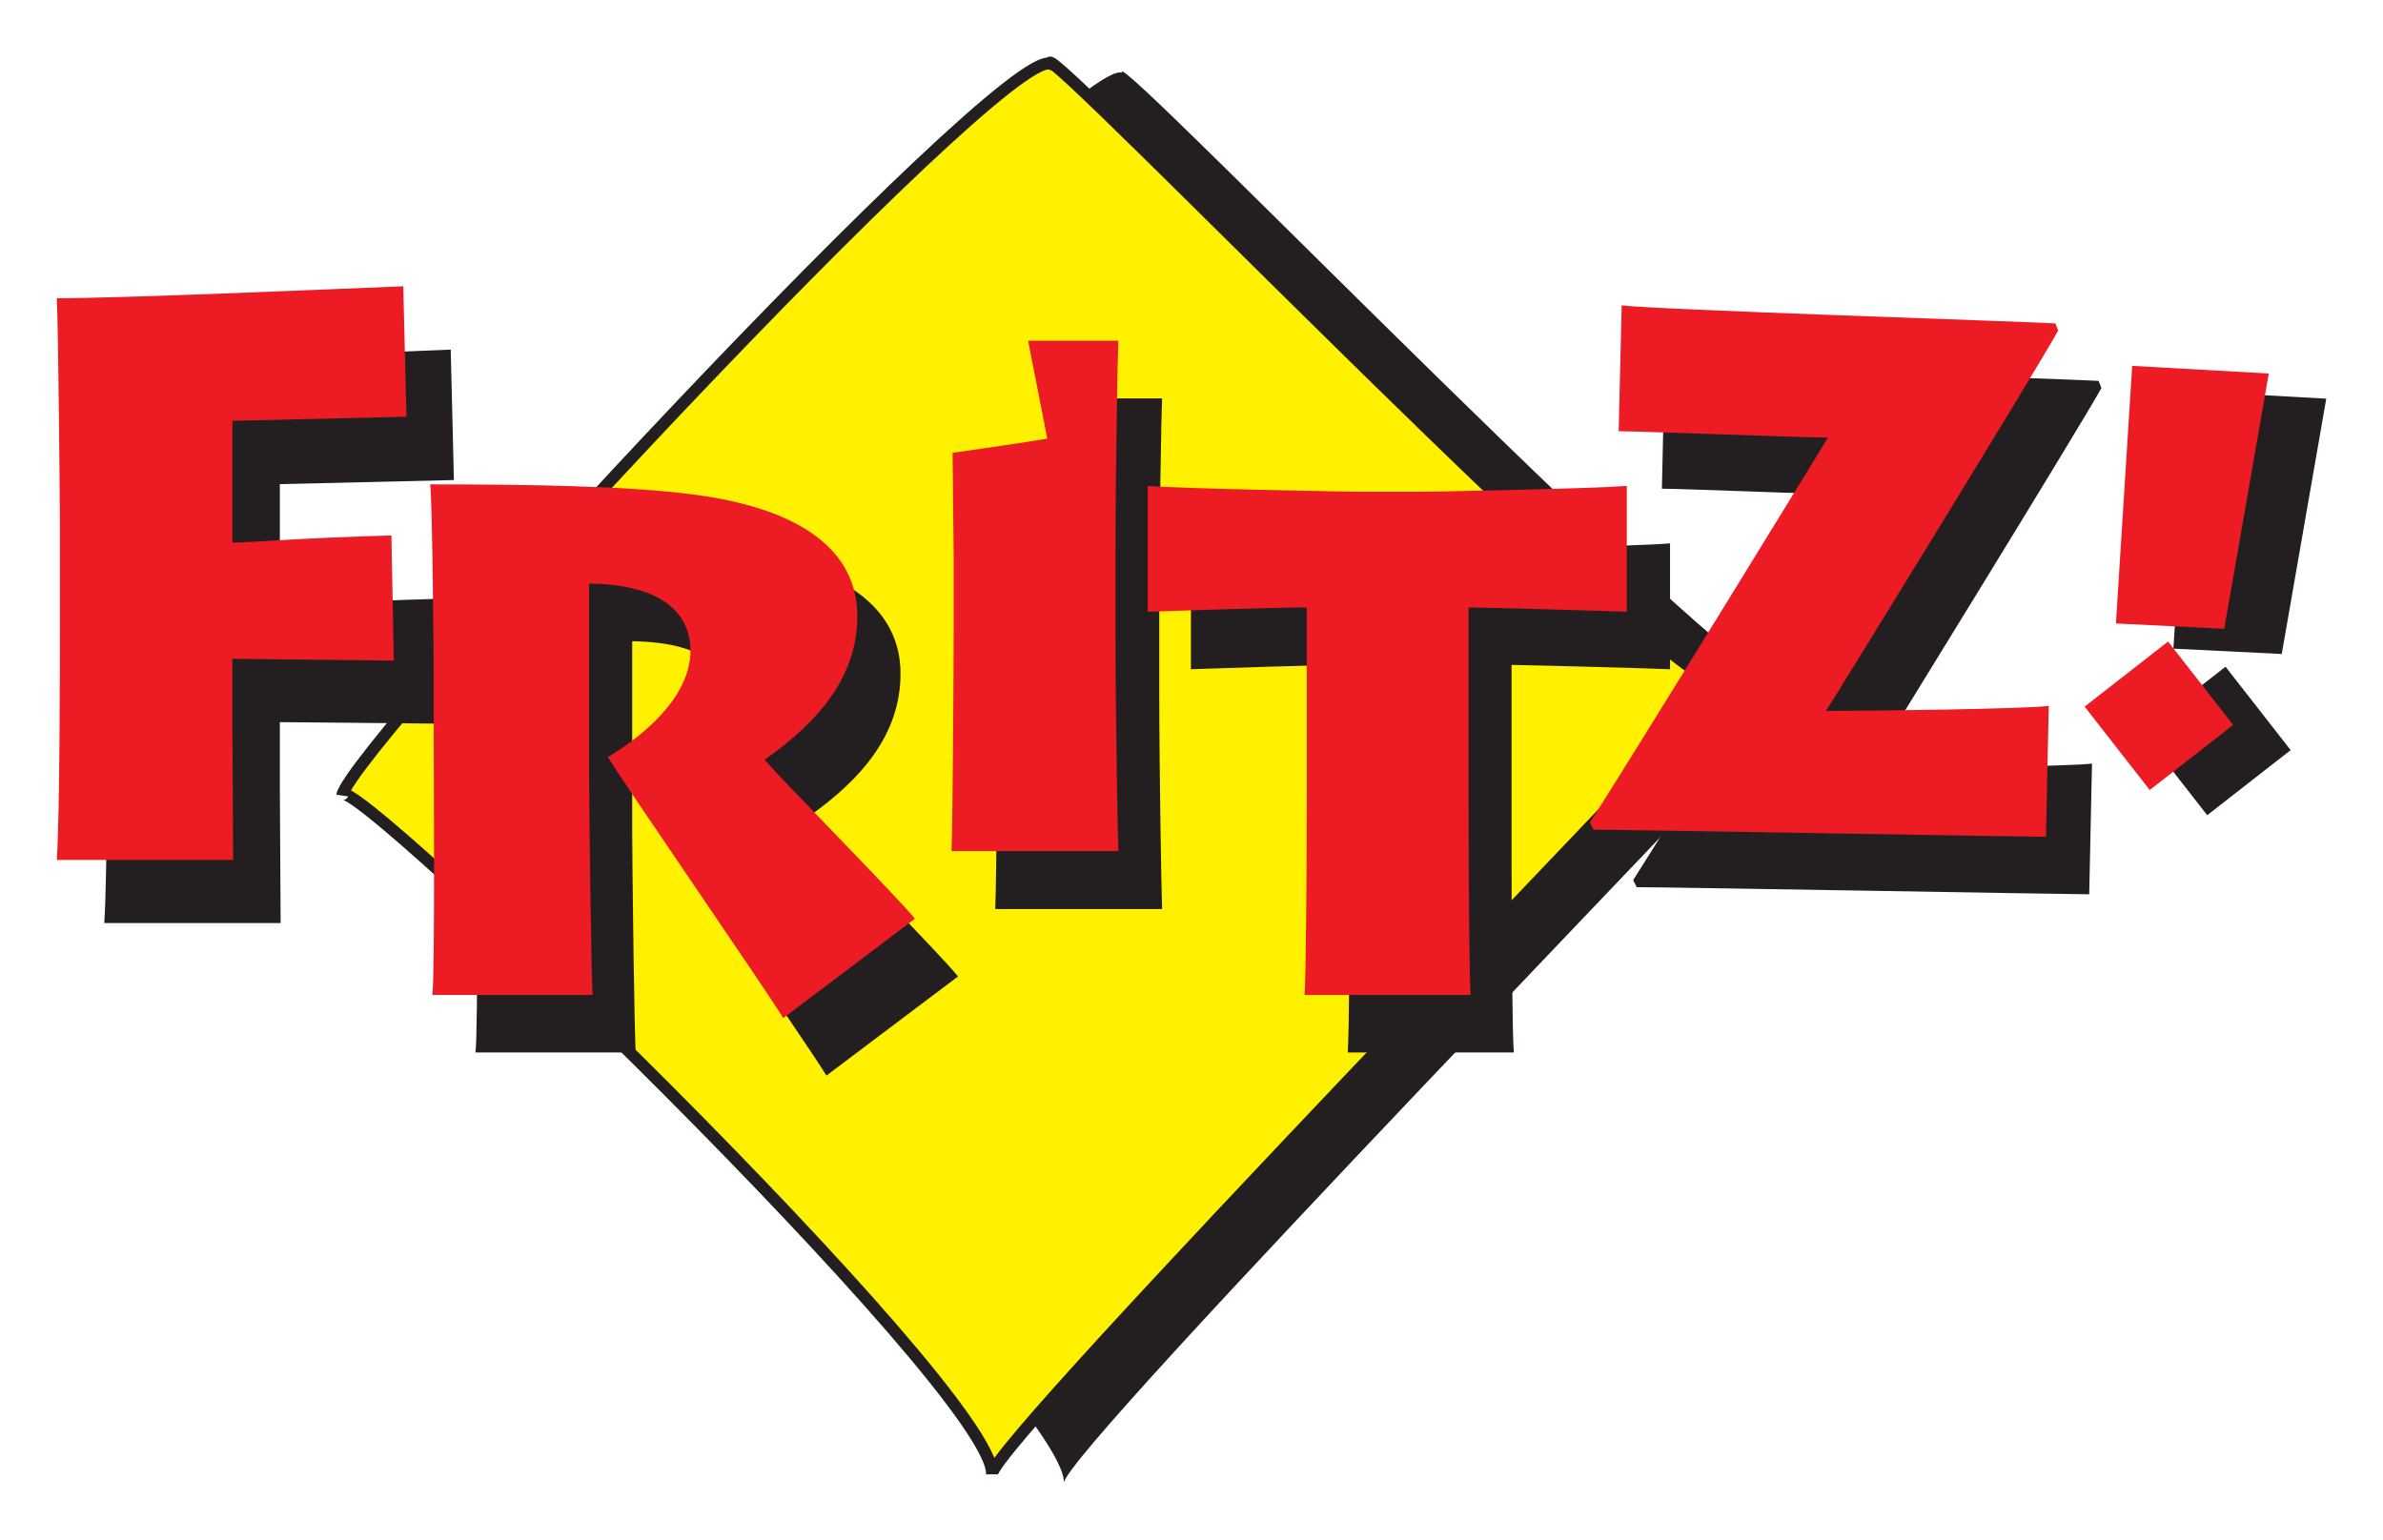
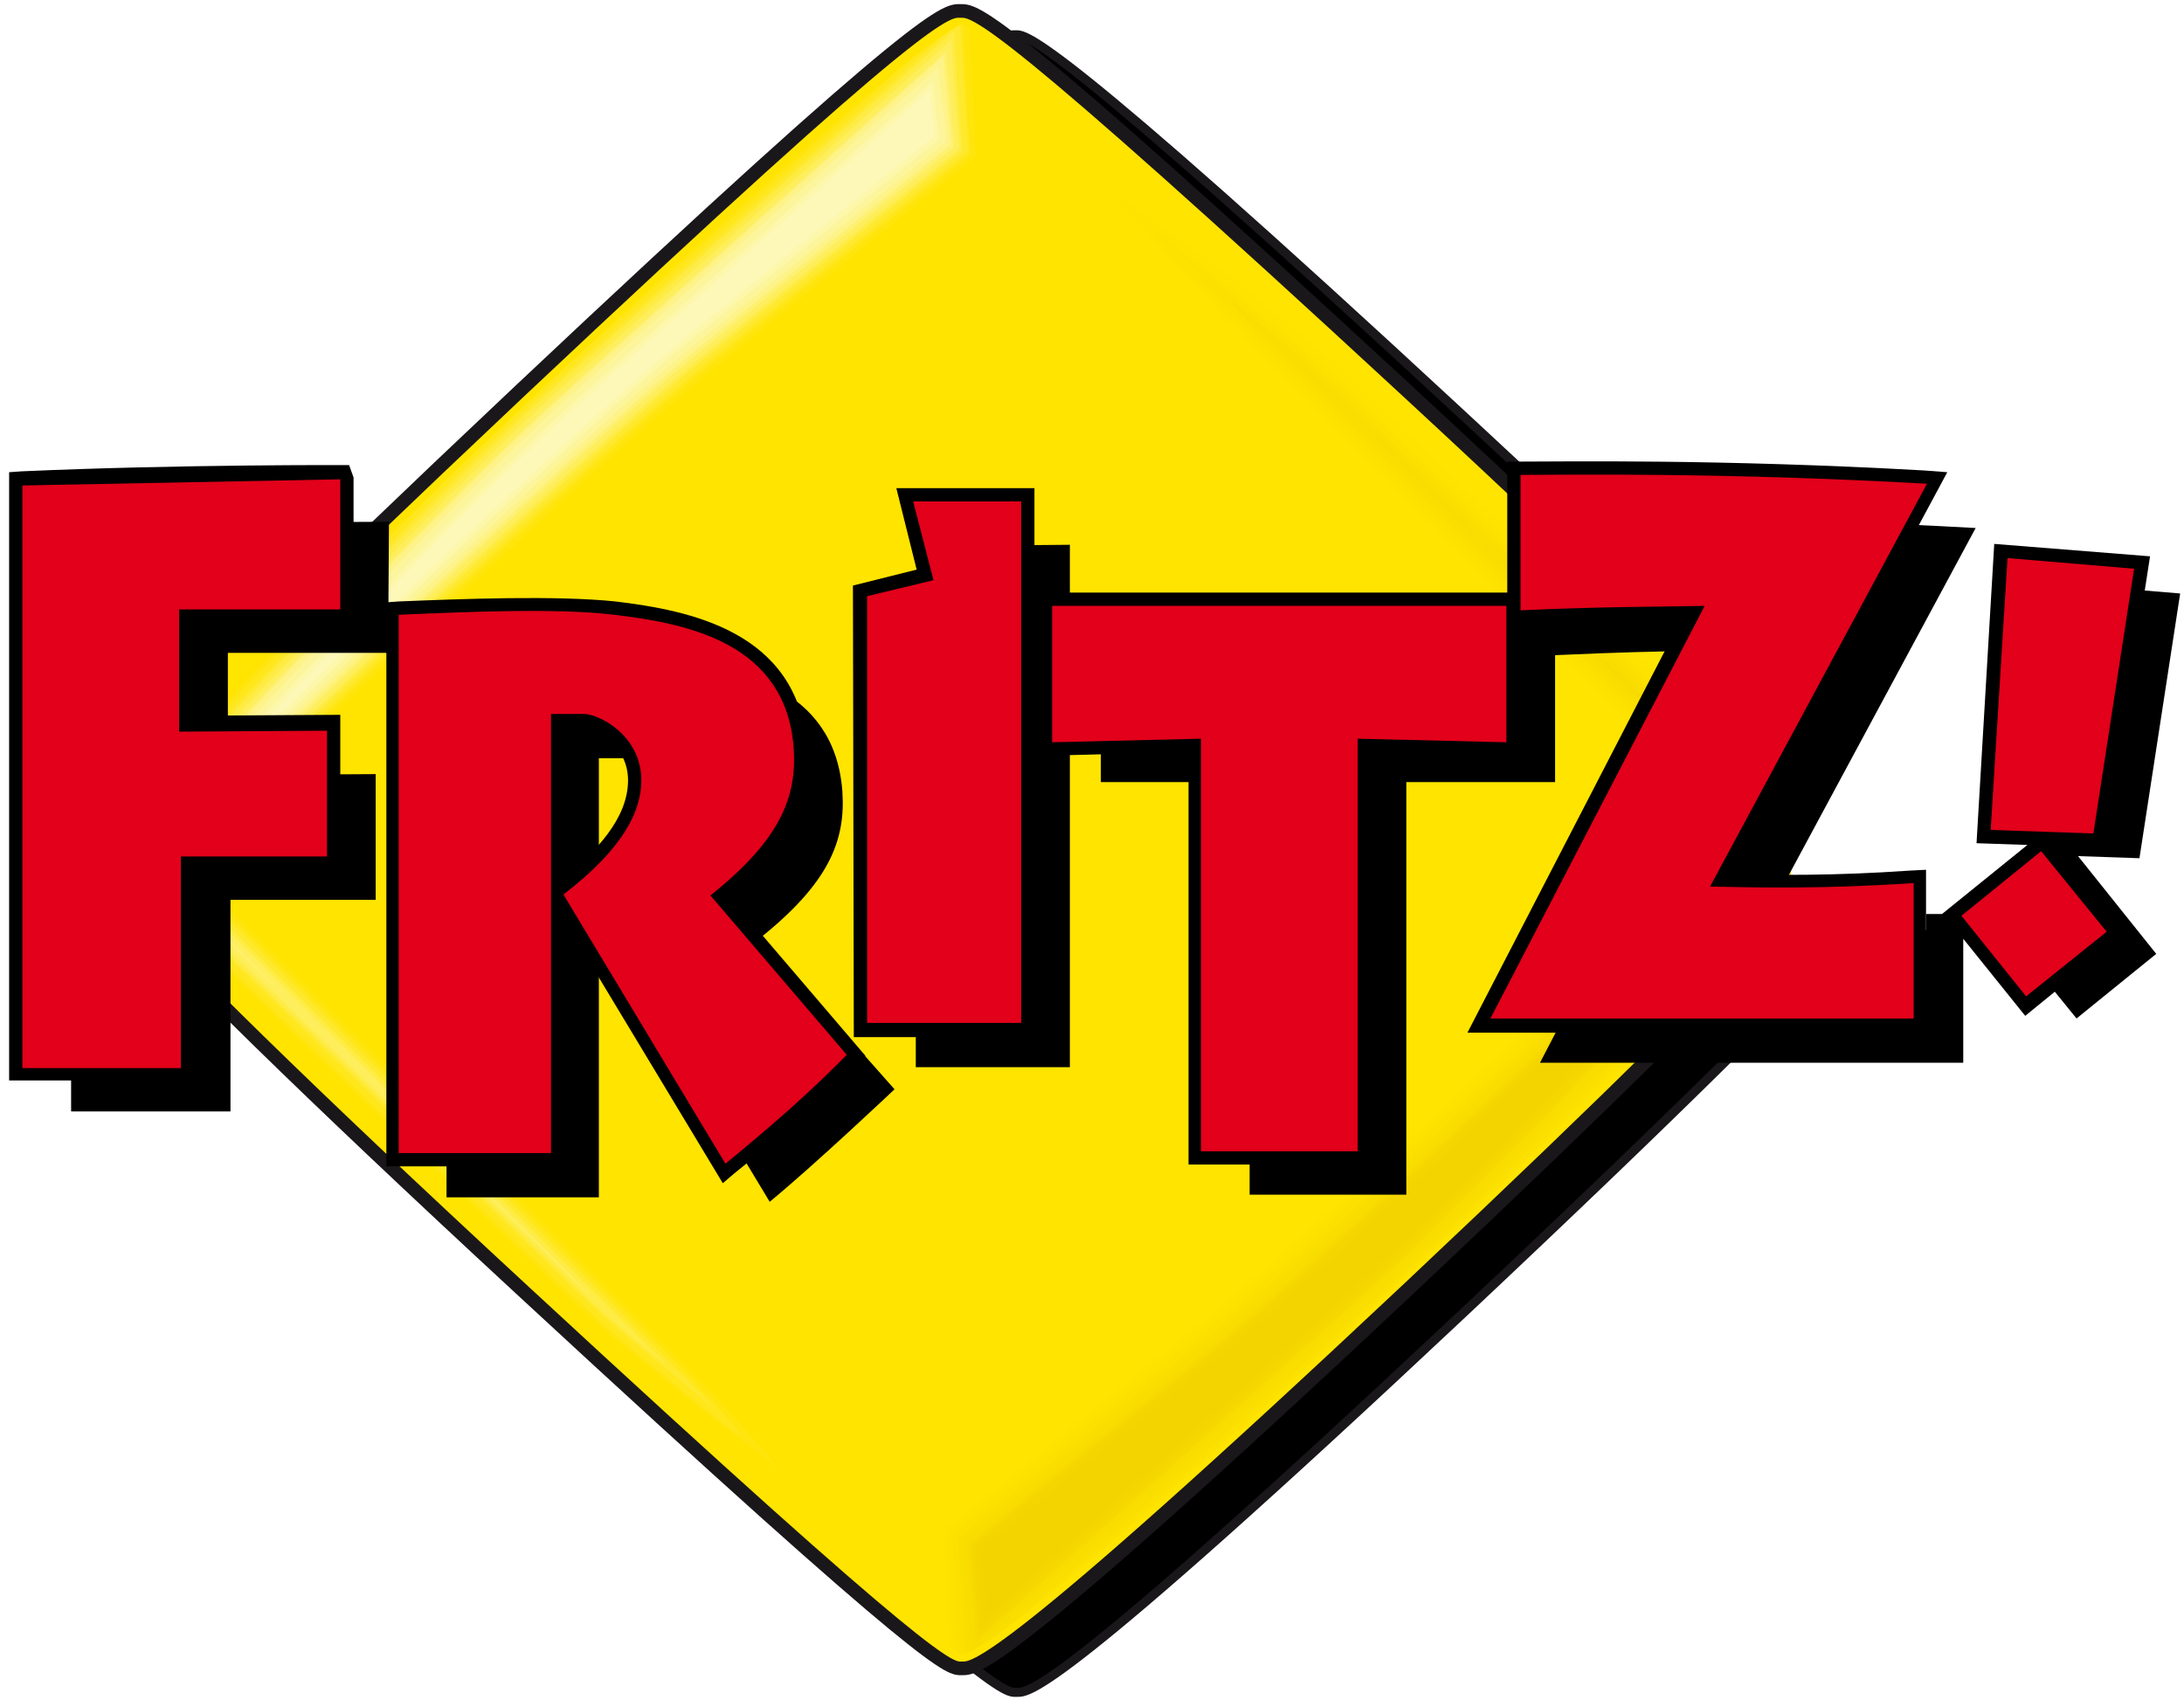
- <svg xmlns="http://www.w3.org/2000/svg" id="svg23104" width="744.094" height="480.827" version="1.0">
-   <g id="layer1" transform="translate(-1076.764,1348.819)">
-     <g id="g9928" transform="matrix(5.295156,0,0,5.295156,906.5977,-5063.316)">
-       <path style="fill:#231f20;fill-rule:nonzero;stroke:none" id="path9489" d="M 98.3,705.777 C 97.367,703.722 136.031,744.009 138.056,742.299 C 137.681,743.199 94.786,787.205 94.875,788.96 C 95.05,784.011 56.69,747.068 56.561,748.898 C 57.206,745.974 95.337,704.847 98.3,705.777" />
-       <path style="fill:#fff100;fill-rule:nonzero;stroke:none" id="path9491" d="M 94.062,705.252 C 93.127,703.197 131.787,743.484 133.812,741.774 C 133.452,742.674 90.546,786.68 90.634,788.435 C 90.811,783.486 52.45,746.558 52.321,748.388 C 52.966,745.464 91.096,704.322 94.062,705.252" />
-       <path style="fill:none;stroke:#231f20;stroke-width:.703;stroke-linecap:butt;stroke-linejoin:miter;stroke-miterlimit:4;stroke-dasharray:none" id="path9493" d="M 94.062,705.252 C 93.127,703.197 131.787,743.484 133.812,741.774 C 133.452,742.674 90.546,786.68 90.634,788.435 C 90.811,783.486 52.45,746.558 52.321,748.388 C 52.966,745.464 91.096,704.322 94.062,705.252 z" />
-       <path style="fill:#231f20;fill-rule:nonzero;stroke:none" id="path9495" d="M 169.314,725.005 L 166.689,740.064 L 160.3,739.749 L 161.26,724.555 L 169.314,725.005 z M 158.455,744.654 L 163.374,740.814 L 167.214,745.734 L 162.294,749.573 L 158.455,744.654" />
-       <path style="fill:#231f20;fill-rule:nonzero;stroke:none" id="path9497" d="M 38.284,755.933 C 38.468,753.458 38.468,743.484 38.468,742.359 L 38.468,736.164 C 38.468,735.414 38.375,724.165 38.284,722.815 C 42.105,722.815 53.817,722.305 58.715,722.11 L 58.903,729.805 L 48.639,730.045 L 48.639,737.229 C 49.665,737.229 52.791,736.944 58.016,736.809 L 58.156,744.174 L 48.639,744.084 L 48.639,748.058 C 48.639,748.793 48.685,755.288 48.685,755.933 L 38.284,755.933" />
-       <path style="fill:#231f20;fill-rule:nonzero;stroke:none" id="path9499" d="M 69.417,750.593 C 69.417,752.198 69.544,762.937 69.63,763.567 L 60.172,763.567 C 60.343,762.547 60.257,749.108 60.257,748.208 L 60.257,744.744 C 60.257,743.469 60.172,734.259 60.046,733.464 C 65.856,733.464 71.749,733.539 75.566,734.049 C 81.845,734.859 85.239,737.319 85.239,741.219 C 85.239,744.699 83.075,747.368 79.768,749.693 C 81.04,751.148 87.53,757.718 88.632,759.083 L 80.87,764.932 C 79.895,763.312 71.667,751.403 70.521,749.528 C 72.388,748.433 75.4,746.094 75.4,743.259 C 75.4,741.264 73.999,739.359 69.417,739.314 L 69.417,750.593" />
-       <path style="fill:#231f20;fill-rule:nonzero;stroke:none" id="path9501" d="M 111.609,763.567 C 111.694,762.472 111.736,756.443 111.736,751.823 L 111.736,740.709 C 109.701,740.709 103.679,740.919 102.363,740.964 L 102.363,733.539 C 104.271,733.719 114.325,733.884 114.792,733.884 L 118.483,733.884 C 119.293,733.884 128.532,733.719 130.617,733.539 L 130.617,740.964 C 129.807,740.919 121.963,740.709 121.273,740.709 L 121.273,752.498 C 121.273,756.878 121.318,762.727 121.408,763.567 L 111.609,763.567" />
-       <path style="fill:#231f20;fill-rule:nonzero;stroke:none" id="path9503" d="M 130.302,722.89 C 132.222,723.16 153.895,723.835 155.89,723.955 L 156.055,724.375 C 154.99,726.34 142.856,746.049 142.361,746.813 C 144.851,746.813 154.315,746.693 155.5,746.528 L 155.335,754.238 C 154.27,754.238 130.527,753.818 128.652,753.818 L 128.442,753.398 C 130.392,750.383 141.551,732.235 142.481,730.705 C 141.041,730.705 131.367,730.315 130.137,730.315 L 130.302,722.89" />
-       <path style="fill:#ec1b24;fill-rule:nonzero;stroke:none" id="path9505" d="M 35.482,752.213 C 35.669,749.738 35.669,739.749 35.669,738.624 L 35.669,732.43 C 35.669,731.68 35.576,720.43 35.482,719.081 C 39.307,719.081 51.019,718.571 55.916,718.376 L 56.105,726.07 L 45.84,726.31 L 45.84,733.494 C 46.866,733.494 49.993,733.209 55.217,733.074 L 55.358,740.454 L 45.84,740.349 L 45.84,744.324 C 45.84,745.074 45.887,751.553 45.887,752.213 L 35.482,752.213" />
-       <path style="fill:#ec1b24;fill-rule:nonzero;stroke:none" id="path9507" d="M 66.875,747.203 C 66.875,748.808 67.002,759.548 67.086,760.177 L 57.628,760.177 C 57.797,759.158 57.712,745.719 57.712,744.819 L 57.712,741.354 C 57.712,740.079 57.628,730.87 57.502,730.06 C 63.312,730.06 69.207,730.15 73.024,730.66 C 79.301,731.47 82.692,733.929 82.692,737.829 C 82.692,741.309 80.531,743.979 77.222,746.303 C 78.496,747.758 84.984,754.328 86.088,755.678 L 78.325,761.542 C 77.35,759.922 69.121,747.998 67.977,746.139 C 69.843,745.044 72.853,742.704 72.853,739.869 C 72.853,737.874 71.454,735.969 66.875,735.909 L 66.875,747.203" />
-       <path style="fill:#231f20;fill-rule:nonzero;stroke:none" id="path9509" d="M 90.891,731.605 C 92.799,731.335 94.92,731.05 96.475,730.765 L 95.344,724.99 L 100.664,724.99 C 100.622,725.755 100.496,732.625 100.496,737.724 L 100.496,742.299 C 100.496,746.543 100.622,754.133 100.664,755.108 L 90.825,755.108 C 90.909,753.248 90.952,743.319 90.952,742.209 L 90.952,737.634 C 90.952,737.274 90.922,734.484 90.891,731.605" />
-       <path style="fill:#ec1b24;fill-rule:nonzero;stroke:none" id="path9511" d="M 109.063,760.177 C 109.149,759.083 109.194,753.053 109.194,748.433 L 109.194,737.319 C 107.156,737.319 101.134,737.529 99.817,737.574 L 99.817,730.15 C 101.726,730.315 111.78,730.495 112.248,730.495 L 115.933,730.495 C 116.743,730.495 125.982,730.315 128.067,730.15 L 128.067,737.574 C 127.257,737.529 119.413,737.319 118.738,737.319 L 118.738,749.108 C 118.738,753.473 118.783,759.338 118.858,760.177 L 109.063,760.177" />
-       <path style="fill:#ec1b24;fill-rule:nonzero;stroke:none" id="path9513" d="M 127.767,719.5 C 129.672,719.755 151.345,720.445 153.34,720.565 L 153.505,720.985 C 152.455,722.935 140.321,742.659 139.811,743.424 C 142.316,743.424 151.765,743.304 152.95,743.124 L 152.785,750.848 C 151.735,750.848 127.977,750.428 126.102,750.428 L 125.892,749.993 C 127.857,746.993 139.001,728.83 139.931,727.3 C 138.491,727.3 128.817,726.925 127.587,726.925 L 127.767,719.5" />
-       <path style="fill:#ec1b24;fill-rule:nonzero;stroke:none" id="path9515" d="M 88.31,728.2 C 90.217,727.915 92.341,727.63 93.894,727.36 L 92.763,721.585 L 98.086,721.585 C 98.042,722.35 97.916,729.22 97.916,734.304 L 97.916,738.894 C 97.916,743.124 98.042,750.728 98.086,751.688 L 88.245,751.688 C 88.329,749.828 88.373,739.899 88.373,738.804 L 88.373,734.229 C 88.373,733.869 88.341,731.08 88.31,728.2" />
-       <path style="fill:#ec1b24;fill-rule:nonzero;stroke:none" id="path9517" d="M 165.924,723.52 L 163.299,738.579 L 156.91,738.264 L 157.87,723.07 L 165.924,723.52 z M 155.065,743.169 L 159.985,739.329 L 163.824,744.249 L 158.905,748.088 L 155.065,743.169" />
+ <svg xmlns="http://www.w3.org/2000/svg" version="1.1" id="svg2" xml:space="preserve" width="246.667" height="192" viewBox="0 0 246.667 192">
+   <defs id="defs6">
+     <clipPath clipPathUnits="userSpaceOnUse" id="clipPath26">
+       <path d="m 813.98,1419.49 c 0,0.74 0,0.74 0,0 0,0.74 0,0.74 0,0 0.79,0 1.532,0 1.532,0 0,0 0,0 -0.742,0 2.218,0 -2.27,0 -0.79,0 z M 1518.24,771.48 C 1476.99,818.012 1388.52,912.5 1186.02,1100 879.262,1385 823.012,1415.74 814.77,1419.49 806.48,1416.48 751.02,1385.74 448.75,1100.74 295,956.02 185.512,848.75 123.238,782.73 96.25,754.262 77.5,731.762 75.231,729.488 81.25,718.98 123.98,657.5 453.238,353.012 594.262,222.5 697.73,130.23 762.27,77.731 c 8.98,-7.5 51.71,-39.719 51.71,-39.719 h 1.532 C 820,38.75 868.75,56.762 1188.24,357.5 c 196.53,185.23 285,279.77 328.52,326.988 z M 72.269,722.73 c 1.48,2.27 1.48,3.75 1.48,5.282 0,0.738 -1.48,-5.282 -1.48,-5.282 z" id="path24" />
+     </clipPath>
+     <clipPath clipPathUnits="userSpaceOnUse" id="clipPath32">
+       <path d="M 70,30 H 1520 V 1430 H 70 Z" id="path30" />
+     </clipPath>
+   </defs>
+   <g id="g8" transform="matrix(1.333333,0,0,-1.333333,0,192)">
+     <g id="g10" transform="scale(0.1)">
+       <path d="m 1461.25,676.25 71.25,128.98 c -53.98,56.25 -143.24,144.032 -293.24,282.78 -349.49,323.98 -370.51,322.5 -378.748,322.5 -9.032,0 -25.512,5.97 -373.524,-321.76 C 96.25,720.512 109.77,708.52 109.77,708.52 c 0,0 -12.04,-20.282 381.71,-384.032 C 844.77,-2.5 851.48,6.48 861.25,6.48 c 9.77,0 30.738,-5.23 379.49,322.5 188.24,177.04 281.99,271.532 327.78,321.758 z" style="fill:#000000;fill-opacity:1;fill-rule:nonzero;stroke:none" id="path12" />
+       <path d="m 1461.25,676.25 71.25,128.98 c -53.98,56.25 -143.24,144.032 -293.24,282.78 -349.49,323.98 -370.51,322.5 -378.748,322.5 -9.032,0 -25.512,5.97 -373.524,-321.76 C 96.25,720.512 109.77,708.52 109.77,708.52 c 0,0 -12.04,-20.282 381.71,-384.032 C 844.77,-2.5 851.48,6.48 861.25,6.48 c 9.77,0 30.738,-5.23 379.49,322.5 188.24,177.04 281.99,271.532 327.78,321.758 z" style="fill:none;stroke:#1a171b;stroke-width:7.705;stroke-linecap:butt;stroke-linejoin:miter;stroke-miterlimit:4;stroke-dasharray:none;stroke-opacity:1" id="path14" />
+       <path d="m 1461.25,676.25 60.74,111.02 c -45.74,50.968 -139.49,145.46 -329.26,320.97 -347.218,321.02 -365.968,322.5 -378.75,322.5 -12.73,0 -24.718,6.76 -373.468,-321.76 C 49.77,740.738 63.238,728.75 63.238,728.75 63.238,728.75 51.25,708.52 445,344.77 796.02,20 804.262,26.762 814.77,26.762 c 10.46,0 30.742,-5.281 379.49,322.5 179.26,168.75 272.22,262.5 320.23,314.258 z" style="fill:#ffe400;fill-opacity:1;fill-rule:nonzero;stroke:none" id="path16" />
+       <path d="m 1461.25,676.25 60.74,111.02 c -45.74,50.968 -139.49,145.46 -329.26,320.97 -347.218,321.02 -365.968,322.5 -378.75,322.5 -12.73,0 -24.718,6.76 -373.468,-321.76 C 49.77,740.738 63.238,728.75 63.238,728.75 63.238,728.75 51.25,708.52 445,344.77 796.02,20 804.262,26.762 814.77,26.762 c 10.46,0 30.742,-5.281 379.49,322.5 179.26,168.75 272.22,262.5 320.23,314.258 z" style="fill:none;stroke:#1a171b;stroke-width:11.557;stroke-linecap:butt;stroke-linejoin:bevel;stroke-miterlimit:4;stroke-dasharray:none;stroke-opacity:1" id="path18" />
+       <g id="g20">
+         <g id="g22" clip-path="url(#clipPath26)">
+           <g id="g28" clip-path="url(#clipPath32)">
+             <path d="m 646.762,211.25 c 0,0 0.738,-0.738 1.476,-0.738 -1.476,0.738 -3.008,3.008 -37.5,41.988 l -2.218,2.27 -26.25,26.992 -364.54,365.226 -59.21,59.262 -2.27,3.75 c 0,0.738 1.48,6.02 1.48,6.02 2.27,2.218 284.258,274.492 439.54,405.74 0,0 225.742,182.22 229.492,185.97 0,0.79 -6.762,126.02 -6.762,130.51 -3.75,-3.01 -345,-307.5 -345,-307.5 C 348.238,1018.98 107.5,755.738 97.731,746.02 92.5,740.738 89.488,733.98 89.488,726.48 c 0,-7.5 3.012,-14.21 9.031,-19.492 L 100,705.512 c 77.27,-73.524 267.73,-255 369.77,-353.242 36.71,-35.282 50.23,-46.532 63.75,-57.04 l 60.742,-49.492 c 0,0 47.218,-35.968 65.968,-50.226 -5.968,6.758 -13.468,15.738 -13.468,15.738 z" style="fill:#ffe50c;fill-opacity:1;fill-rule:nonzero;stroke:none" id="path34" />
+             <path d="M 604.77,251.762 579.262,278.75 214.77,643.98 155.512,703.238 152.5,707.73 c 0,1.532 0.738,9.032 0.738,9.032 0.742,1.476 277.5,270 440.282,408.008 0,0 224.21,180.74 227.96,184.49 0,0.74 -6.71,114.72 -6.71,119.26 -3.75,-3.01 -337.5,-300.79 -337.5,-300.79 C 354.262,1019.77 124.77,767.73 100,743.012 95.512,738.52 92.5,732.5 92.5,726.48 c 0,-5.968 2.269,-11.992 7.5,-16.48 l 1.48,-1.48 c 75.79,-72.782 264.77,-252.04 369.77,-353.29 36.762,-35.23 50.23,-46.48 63.012,-56.992 0,0 -0.742,0 -1.532,0 1.532,0 7.5,-5.226 56.25,-45 0,0 6.02,-4.488 6.02,-5.226 0,0 27.73,-21.024 33.75,-25.512 -7.5,11.25 -23.98,29.262 -23.98,29.262 z" style="fill:#ffe71c;fill-opacity:1;fill-rule:nonzero;stroke:none" id="path36" />
+             <path d="m 602.5,250.23 c 0,0 0,-0.742 0,0 l -25.512,26.25 -364.488,365.282 -59.262,59.258 -3.008,5.23 c 0,0 0,0.738 0,1.48 l 0.79,9.77 c 1.48,3.75 282.73,276.02 441.71,410.23 0,0 222.782,180 227.27,183.75 0,0.79 -6.762,105.79 -6.762,110.28 C 809.488,1418.75 481.02,1125.51 481.02,1125.51 358.012,1017.5 129.262,765.512 104.488,740.738 c -3.75,-3.75 -5.968,-8.976 -5.968,-14.258 0,-5.23 2.219,-10.46 5.968,-13.468 l 1.532,-1.532 C 182.5,638.75 370.738,459.488 475.738,358.238 511.762,323.012 525.23,312.5 538.75,301.25 c 0,0 60.738,-49.488 61.48,-50.23 0,0 1.532,-0.79 6.02,-4.54 -2.27,1.532 -3.75,3.75 -3.75,3.75 z" style="fill:#fee92f;fill-opacity:1;fill-rule:nonzero;stroke:none" id="path38" />
+             <path d="m 209.488,639.488 -59.258,59.262 -3.75,6.02 -0.742,1.48 v 1.48 l 0.742,9.77 c 1.532,3.75 282.782,276.762 442.5,412.5 0,0 222.04,179.26 225.79,182.27 0,0.74 -6.758,96.71 -6.758,101.25 -3.75,-3.01 -326.25,-291.02 -326.25,-291.02 C 359.488,1015.23 130,762.5 105.23,737.73 c -3.75,-2.96 -5.23,-7.5 -5.23,-11.25 0,-4.492 1.48,-8.242 5.23,-11.25 l 1.532,-1.48 C 182.5,641.762 370,463.238 476.48,360.512 c 36.02,-35.282 49.54,-45.742 62.27,-56.25 0,0 14.262,-11.25 26.25,-21.024 -30.738,31.532 -150,150.742 -355.512,356.25 z" style="fill:#feec45;fill-opacity:1;fill-rule:nonzero;stroke:none" id="path40" />
+             <path d="m 148.012,696.48 -4.492,6.758 -0.79,2.274 v 1.476 c 0,0.742 0.79,10.512 0.79,10.512 1.48,3.75 282.73,278.238 443.98,414.77 0,0 220.512,177.73 225,181.48 0,0.74 -6.762,87.73 -6.762,92.27 C 801.988,1403.01 484.77,1119.49 484.77,1119.49 363.238,1013.01 133.012,759.488 108.238,734.77 c -3.008,-2.27 -4.488,-6.02 -4.488,-9.032 0,-3.008 1.48,-6.758 4.488,-8.976 l 1.532,-1.532 C 168.98,658.98 369.262,467.73 479.488,361.988 491.48,350 501.25,341.02 508.75,334.262 467.5,376.988 148.012,696.48 148.012,696.48 Z" style="fill:#feee5c;fill-opacity:1;fill-rule:nonzero;stroke:none" id="path42" />
+             <path d="m 145,693.52 -0.738,0.742 -3.75,5.968 -1.532,3.008 -0.742,3.012 c 0,0.738 0.742,11.25 0.742,11.25 0.79,3.75 282.782,280.512 445.508,417.73 0,0 219.032,177.04 223.524,180 0,0.79 -6.762,76.53 -6.762,81.02 C 797.5,1393.24 487.73,1116.48 487.73,1116.48 366.988,1010.74 136.02,757.27 111.25,732.5 c -2.27,-1.48 -3.012,-3.75 -3.012,-6.02 0,-2.218 0.742,-4.492 3.012,-5.968 0,0 88.52,-84.032 136.48,-130.512 C 198.98,639.488 145,693.52 145,693.52 Z" style="fill:#fef073;fill-opacity:1;fill-rule:nonzero;stroke:none" id="path44" />
+             <path d="m 138.238,699.488 -1.476,3.75 -0.742,3.75 c 0,0.742 0.742,11.992 0.742,11.992 0.738,3.75 283.468,281.25 446.25,419.26 0,0 218.238,176.25 222.726,179.26 0,0.74 -6.758,70.51 -6.758,75 -3.75,-3.01 -309.718,-276.76 -309.718,-276.76 C 368.52,1010 138.238,756.48 112.73,731.762 c -1.48,-1.532 -2.218,-3.012 -2.218,-4.492 0,-1.532 0.738,-3.008 2.218,-4.54 0,0 18.75,-17.96 28.52,-26.992 -1.48,1.532 -3.012,3.75 -3.012,3.75 z" style="fill:#fef389;fill-opacity:1;fill-rule:nonzero;stroke:none" id="path46" />
+             <path d="m 132.27,718.98 c 0.742,3.75 283.468,283.52 447.73,422.27 0,0 216.762,174.77 221.25,178.52 0,0.74 -0.738,15 -0.738,15 0,0 -5.282,38.24 -6.024,47.96 -3.75,-2.96 -302.218,-270 -302.218,-270 -93.75,-81.71 -255,-255 -332.27,-338.242 L 116.48,728.75 v 0.738 c 0,0 -0.742,-1.476 -1.48,-3.008 0,-0.742 0.738,-1.48 0.738,-1.48 0,0 0,0 -0.738,0 1.48,-0.738 5.23,-4.488 16.48,-15 0.79,3.012 0.79,8.98 0.79,8.98 z" style="fill:#fdf59c;fill-opacity:1;fill-rule:nonzero;stroke:none" id="path48" />
+             <path d="M 496.02,1108.24 C 403.012,1026.48 241.762,853.98 163.75,770.738 c 0,0 -37.5,-39.718 -41.988,-44.258 0.738,-0.742 4.488,-4.492 5.968,-5.23 18.75,20.23 289.54,288.75 448.52,423.75 l 3.75,3.01 c 0,0 209.262,168.75 215.23,173.98 0,0.74 -1.48,11.99 -1.48,11.99 0,0 -3.012,29.26 -3.75,36.76 -3.012,-2.22 -293.98,-262.5 -293.98,-262.5 z" style="fill:#fdf7ac;fill-opacity:1;fill-rule:nonzero;stroke:none" id="path50" />
+             <path d="M 498.98,1105.23 C 406.02,1023.52 244.77,851.02 167.5,768.52 c 0,-0.79 -1.48,-1.532 -3.75,-4.54 0,0 -6.762,-7.5 -11.988,-12.73 75,75 288.008,283.52 422.218,397.5 l 3.75,3.01 v -0.74 c 0.79,1.48 3.008,3.75 21.02,17.96 0,0 191.988,155.28 192.73,156.02 0,0.74 -0.742,9.77 -0.742,9.77 0,0 -3.008,26.25 -3.008,28.47 -4.492,-3.75 -288.75,-258.01 -288.75,-258.01 z" style="fill:#fdf8b8;fill-opacity:1;fill-rule:nonzero;stroke:none" id="path52" />
+             <path d="m 940,1280 37.5,-45 38.98,-43.52 26.25,-26.99 c 138.75,-138.75 420.79,-422.22 423.75,-424.49 0.79,-0.738 1.53,-1.48 1.53,-2.27 0,-0.742 -0.74,-1.48 -0.74,-2.218 -12.04,-11.25 -288.01,-277.5 -438.01,-405 L 798.238,143.75 805,1.25 1157.5,315.512 c 128.98,113.238 375,383.238 377.27,385.508 5.97,5.23 9.72,13.468 9.72,22.5 0,8.98 -3.75,16.48 -9.72,22.5 l -1.53,1.48 c -42.73,40.512 -259.49,247.5 -369.72,353.24 -37.5,36.02 -51.02,47.27 -64.54,58.52 l -60,49.49 z" style="fill:#fee300;fill-opacity:1;fill-rule:nonzero;stroke:none" id="path54" />
+             <path d="m 981.25,1237.27 c 0,0 -0.738,0.74 -1.48,0.74 1.48,-0.74 2.96,-3.01 37.5,-41.99 l 2.22,-2.27 26.25,-26.99 364.49,-365.28 59.26,-59.21 2.27,-3.75 c 0,-0.79 -1.53,-6.02 -1.53,-6.02 -2.22,-2.27 -284.21,-274.488 -438.75,-405.738 0,0 -225.742,-182.274 -229.492,-186.024 0,-0.738 6.762,-125.969 6.762,-130.507 3.75,3.008 345,307.5 345,307.5 126.76,111.758 367.5,375 377.27,384.77 5.23,5.23 8.24,11.988 8.24,19.488 0,7.5 -3.01,14.262 -9.03,19.492 l -1.48,1.532 c -77.27,73.468 -267.73,255 -369.77,353.238 -36.71,35.23 -50.23,46.48 -63.75,56.99 l -60.74,49.49 c 0,0 -47.22,36.02 -65.97,50.28 5.23,-6.76 12.73,-15.74 12.73,-15.74 z" style="fill:#fde200;fill-opacity:1;fill-rule:nonzero;stroke:none" id="path56" />
+             <path d="m 1023.24,1196.76 25.51,-26.99 364.49,-365.282 59.26,-59.258 3.01,-4.492 c 0,-1.476 -0.74,-8.976 -0.74,-8.976 -0.79,-1.532 -277.5,-270 -440.28,-408.012 0,0 -224.26,-180.738 -228.01,-184.488 0,-0.742 6.758,-114.774 6.758,-119.262 3.75,3.012 337.502,300.738 337.502,300.738 123.01,108.012 352.5,360 377.27,384.774 4.49,4.488 7.5,10.508 7.5,16.476 0,6.024 -2.27,11.992 -7.5,16.532 l -1.53,1.48 c -75.74,72.73 -264.72,251.988 -369.72,353.24 -36.76,35.28 -50.28,46.53 -63.01,56.99 0,0 0.74,0 1.48,0 -1.48,0 -7.5,5.28 -56.25,45 0,0 -5.97,4.54 -5.97,5.28 0,0 -27.78,20.97 -33.748,25.51 8.238,-11.25 23.978,-29.26 23.978,-29.26 z" style="fill:#fce000;fill-opacity:1;fill-rule:nonzero;stroke:none" id="path58" />
+             <path d="m 1052.5,1172.73 364.49,-365.23 59.26,-59.262 3.75,-5.226 0.74,-2.274 -0.74,-9.718 C 1478.52,727.27 1197.27,455 1038.24,320 c 0,0 -222.728,-179.262 -226.478,-183.012 0,-0.738 6.758,-102.726 6.758,-107.219 3.75,2.961 330,294.719 330,294.719 122.96,108.012 351.71,360 376.48,384.774 3.75,3.75 6.02,8.238 6.02,12.726 0,5.282 -2.27,9.774 -6.02,12.782 l -1.48,1.48 c -75.79,72.73 -264.77,251.988 -369.77,353.24 -36.02,35.28 -49.49,45.74 -63.01,56.99 0,0 -47.22,39.03 -55.51,45.79 6.76,-8.29 17.27,-19.54 17.27,-19.54 z" style="fill:#fade00;fill-opacity:1;fill-rule:nonzero;stroke:none" id="path60" />
+             <path d="m 1479.26,751.25 4.49,-6.02 0.74,-2.218 c 0,-0.742 0,-1.532 0,-1.532 l -0.74,-10.46 c -1.48,-3.75 -282.73,-277.5 -443.24,-414.032 0,0 -221.248,-178.468 -224.998,-181.476 0,-0.742 6.758,-90.743 6.758,-95.281 3.75,3.008 322.5,288.007 322.5,288.007 121.48,106.532 351.71,360 376.48,384.774 3.01,3.008 4.49,6.758 4.49,9.718 0,3.75 -1.48,7.5 -4.49,9.77 l -1.48,1.48 c -75.79,72.04 -264.03,251.25 -369.77,353.29 -29.26,28.47 -43.52,40.46 -54.77,50.23 28.52,-30 384.03,-386.25 384.03,-386.25 z" style="fill:#f9dc00;fill-opacity:1;fill-rule:nonzero;stroke:none" id="path62" />
+             <path d="m 1482.27,754.262 0.74,-0.742 3.75,-6.02 1.48,-3.012 0.74,-3.008 -0.74,-11.25 c -0.74,-3.75 -282.73,-279.718 -444.72,-416.992 0,0 -219.77,-176.988 -223.52,-180.738 0,-0.738 6.762,-79.488 6.762,-83.238 3.75,3.008 314.998,281.25 314.998,281.25 121.48,106.476 351.76,359.258 376.48,383.976 2.27,2.274 3.75,4.492 3.75,6.762 0,2.27 -0.74,4.488 -3.01,6.762 0,0 -134.21,128.238 -202.5,192.726 66.02,-66.758 165.79,-166.476 165.79,-166.476 z" style="fill:#f8da00;fill-opacity:1;fill-rule:nonzero;stroke:none" id="path64" />
+             <path d="m 1483.75,755.738 0.74,-1.476 c 0.74,-0.742 1.53,-2.274 4.49,-6.762 l 1.53,-3.75 0.74,-3.012 -0.74,-11.25 C 1489.77,725.738 1206.99,448.98 1045,311.02 c 0,0 -218.98,-176.25 -222.73,-180 0,-0.79 6.71,-73.52 6.71,-78.008 3.75,3.008 311.25,278.238 311.25,278.238 120.79,105.738 351.02,359.262 376.53,383.98 1.48,1.532 3.01,3.75 3.01,5.282 0,1.476 -0.79,3.75 -2.27,5.226 0,0 -51.02,48.012 -71.25,67.5 17.27,-17.218 37.5,-37.5 37.5,-37.5 z" style="fill:#f6d800;fill-opacity:1;fill-rule:nonzero;stroke:none" id="path66" />
+             <path d="m 1492.73,746.02 0.79,-3.75 c 0,-0.79 -0.79,-12.04 -0.79,-12.04 -0.74,-3.75 -283.47,-281.992 -446.99,-420 0,0 -218.24,-175.46 -221.99,-179.21 0,-0.79 6.762,-67.501 6.762,-72.04 3.75,3.008 308.238,275.281 308.238,275.281 120,105.738 351.02,359.258 376.48,383.976 1.53,1.532 2.27,3.012 2.27,3.75 0,1.532 -0.74,2.274 -1.48,3.75 0,0 -16.53,15.742 -23.29,21.762 -0.74,-0.738 0,-1.48 0,-1.48 z" style="fill:#f5d600;fill-opacity:1;fill-rule:nonzero;stroke:none" id="path68" />
+             <path d="M 1495,730.23 C 1494.26,726.48 1211.48,447.5 1047.27,308.75 1045,307.27 833.52,136.25 826.02,130.23 c 0,-0.742 1.48,-15 1.48,-15 0,0 4.488,-46.48 5.23,-50.968 3.75,3.008 304.54,271.476 304.54,271.476 92.96,81.762 255,255 332.22,338.242 l 43.52,45.79 c 0,0 0.74,1.48 1.48,2.218 0,0.742 -0.74,2.274 -0.74,2.274 0,0 -12.73,11.988 -18.01,17.218 -0.74,-2.96 -0.74,-11.25 -0.74,-11.25 z" style="fill:#f4d500;fill-opacity:1;fill-rule:nonzero;stroke:none" id="path70" />
+             <path d="m 1498.75,729.488 v -0.738 c -0.74,-3.012 -284.26,-284.262 -448.52,-423.75 -0.74,-0.738 -1.48,-1.48 -3.75,-3.012 0,0 -215.23,-173.976 -215.968,-174.718 0,-0.79 5.968,-50.282 5.968,-54.77 3.75,3.012 297.04,265.512 297.04,265.512 92.96,81.758 254.21,254.258 332.22,337.5 0,-0.742 6.02,5.968 6.02,5.968 0.74,0.79 33.75,35.282 36.76,39.032 -0.79,1.476 -6.76,6.758 -9.77,9.718 0.74,0 0,-0.742 0,-0.742 z" style="fill:#f3d400;fill-opacity:1;fill-rule:nonzero;stroke:none" id="path72" />
+           </g>
+         </g>
+       </g>
+       <path d="m 102.109,899.961 69.61,69.379 67.23,-67.469 -69.57,-69.371 z" style="fill:#ffe500;fill-opacity:1;fill-rule:nonzero;stroke:none" id="path74" />
+       <path d="m 1406.48,884.77 h 19.531 v 75.742 H 1406.48 Z" style="fill:#ffe500;fill-opacity:1;fill-rule:nonzero;stroke:none" id="path76" />
+       <path d="M 906.25,978.52 V 536.02 H 775.738 v 362.218 l 56.25,13.524 -16.476,65.968 z" style="fill:#000000;fill-opacity:1;fill-rule:evenodd;stroke:none" id="path78" />
+       <path d="m 378.98,882.5 c 54.032,2.27 132.782,6.02 182.27,0 63.012,-7.5 145.512,-23.98 152.27,-112.5 2.96,-41.988 -11.25,-78.012 -70.508,-125.23 0,0 60,-65.282 114.718,-127.5 0,0 -68.242,-64.54 -105.742,-95.282 L 517.73,644.77 c 30,23.242 66.02,56.992 66.02,96.71 0,38.29 -36.02,56.25 -48.75,56.25 H 507.27 V 425.738 H 378.238 V 882.5 Z" style="fill:#000000;fill-opacity:1;fill-rule:evenodd;stroke:none" id="path80" />
+       <path d="M 1058.52,428.012 V 777.5 H 932.5 V 890 h 384.77 V 777.5 H 1191.25 V 428.012 Z" style="fill:#000000;fill-opacity:1;fill-rule:evenodd;stroke:none" id="path82" />
+       <path d="M 329.488,998.012 328.75,886.988 H 193.012 V 783.52 l 125.226,0.742 V 677.73 H 195.23 V 498.52 H 60.23 v 493.468 c 135,6.024 269.257,6.024 269.257,6.024 z" style="fill:#000000;fill-opacity:1;fill-rule:nonzero;stroke:none" id="path84" />
+       <path d="m 1725.23,716.02 87.04,-3.008 34.49,224.258 -107.27,8.98 z" style="fill:#000000;fill-opacity:1;fill-rule:evenodd;stroke:none" id="path86" />
+       <path d="m 1686.25,666.48 68.24,55.508 71.99,-90 -67.5,-54.718 -55.46,68.242 z" style="fill:#000000;fill-opacity:1;fill-rule:nonzero;stroke:none" id="path88" />
+       <path d="M 876.25,561.48 H 723.238 l -0.738,382.5 53.98,13.52 -17.218,68.98 H 876.25 Z" style="fill:#000000;fill-opacity:1;fill-rule:evenodd;stroke:none" id="path90" />
+       <path d="m 1006.02,803.012 c 0,0 -114.032,-3.012 -113.29,-3.012 L 880,798.52 v 139.492 h 407.27 V 798.52 h -13.52 l -111.76,4.492 V 453.52 h -155.23 v 349.492 z" style="fill:#000000;fill-opacity:1;fill-rule:evenodd;stroke:none" id="path92" />
+       <path d="m 1278.98,1048.98 h 4.54 c 44.21,0 172.5,2.27 346.48,-7.5 l 19.49,-1.48 -183.01,-340.512 c 37.5,-0.738 86.25,-1.476 150.79,3.012 l 14.21,0.738 V 565.23 c 0,0 -355.46,0 -361.48,0 h -26.99 l 180.74,349.54 c -38.98,0 -85.51,0 -141.76,-3.008 l -5.23,-0.742 v 137.96 z" style="fill:#000000;fill-opacity:1;fill-rule:evenodd;stroke:none" id="path94" />
+       <path d="M 299.488,1035.51 V 910.23 H 163.012 v -76.48 l 125.226,0.738 V 703.98 H 165.23 V 524.77 H 7.73 V 1040 l 10.508,0.74 c 135,6.02 277.5,5.28 277.5,5.28" style="fill:#000000;fill-opacity:1;fill-rule:nonzero;stroke:none" id="path96" />
+       <path d="m 477.27,695.738 c 27.73,23.242 54.718,51.024 54.718,83.242 0,30.79 -29.258,45 -38.238,45 h -16.48 z m 44.21,234.774 C 583.012,923.012 676.02,905.738 683.52,807.5 686.48,763.238 671.48,725.738 618.238,680 L 733.012,545.738 726.25,538.98 C 694.77,506.762 659.488,476.02 621.988,446.02 L 612.27,437.73 478.012,660.512 V 451.988 H 327.27 V 929.77 l 10.46,0.742 c 54.032,2.218 133.52,5.226 183.75,0 z" style="fill:#000000;fill-opacity:1;fill-rule:evenodd;stroke:none" id="path98" />
+       <path d="m 1689.26,979.262 131.99,-10.512 -38.24,-246.762 -108.75,3.75 z" style="fill:#000000;fill-opacity:1;fill-rule:evenodd;stroke:none" id="path100" />
+       <path d="m 1801.02,649.262 -69.77,86.25 -86.25,-69.774 h -13.52 V 652.27 c -61.48,-3.008 -107.96,-1.532 -141.71,-0.79 l 183.75,341.25 c -174.03,9.77 -300,7.5 -391.53,5.282 V 883.238 c 113.24,6.024 161.99,5.282 204.03,6.024 L 1304.49,539.77 h 8.24 c 6.02,0 350.28,0 350.28,0 v 105 l 52.5,-65.282 z" style="fill:#000000;fill-opacity:1;fill-rule:nonzero;stroke:none" id="path102" />
+       <path d="M 865,1015.23 V 573.52 H 734.488 V 935 l 56.25,13.52 -17.218,66.71 z" style="fill:#e2001a;fill-opacity:1;fill-rule:evenodd;stroke:none" id="path104" />
+       <path d="m 337.73,919.262 c 54.032,2.218 132.782,5.968 182.27,0 63.012,-7.5 145.512,-24.032 152.27,-112.5 2.96,-41.992 -11.25,-78.012 -70.508,-125.282 l 115.508,-135 C 686.48,515 651.25,484.262 614.488,454.262 L 477.27,682.27 c 30,23.242 65.968,56.992 65.968,96.71 0,38.29 -35.968,56.25 -48.75,56.25 H 466.762 V 463.238 H 337.73 Z" style="fill:#e2001a;fill-opacity:1;fill-rule:evenodd;stroke:none" id="path106" />
+       <path d="M 1017.27,464.77 V 814.262 L 891.25,811.25 v 115.512 h 384.77 V 811.25 L 1150,814.262 V 464.77 Z" style="fill:#e2001a;fill-opacity:1;fill-rule:evenodd;stroke:none" id="path108" />
+       <path d="m 1288.01,923.012 v 114.718 c 44.26,0 170.23,2.27 344.26,-7.5 L 1448.52,688.98 c 39.72,-0.742 95.97,-2.218 172.5,3.008 V 577.27 c 0,0 -344.26,0 -350.28,0 h -8.24 l 181.48,349.492 c -41.25,-0.742 -90.74,-0.742 -155.97,-3.75 z" style="fill:#e2001a;fill-opacity:1;fill-rule:evenodd;stroke:none" id="path110" />
+       <path d="M 288.238,965 V 923.75 H 151.762 V 820.23 l 125.226,0.79 V 714.488 H 153.238 V 535.23 H 18.98 v 493.52 l 269.257,5.23 z" style="fill:#e2001a;fill-opacity:1;fill-rule:nonzero;stroke:none" id="path112" />
+       <path d="m 1686.25,736.988 86.99,-3.008 34.49,224.258 -107.22,9.032 z" style="fill:#e2001a;fill-opacity:1;fill-rule:evenodd;stroke:none" id="path114" />
+       <path d="m 1661.48,664.262 67.5,54.718 55.51,-68.242 -68.24,-54.718 z" style="fill:#e2001a;fill-opacity:1;fill-rule:nonzero;stroke:none" id="path116" />
    </g>
  </g>
</svg>
